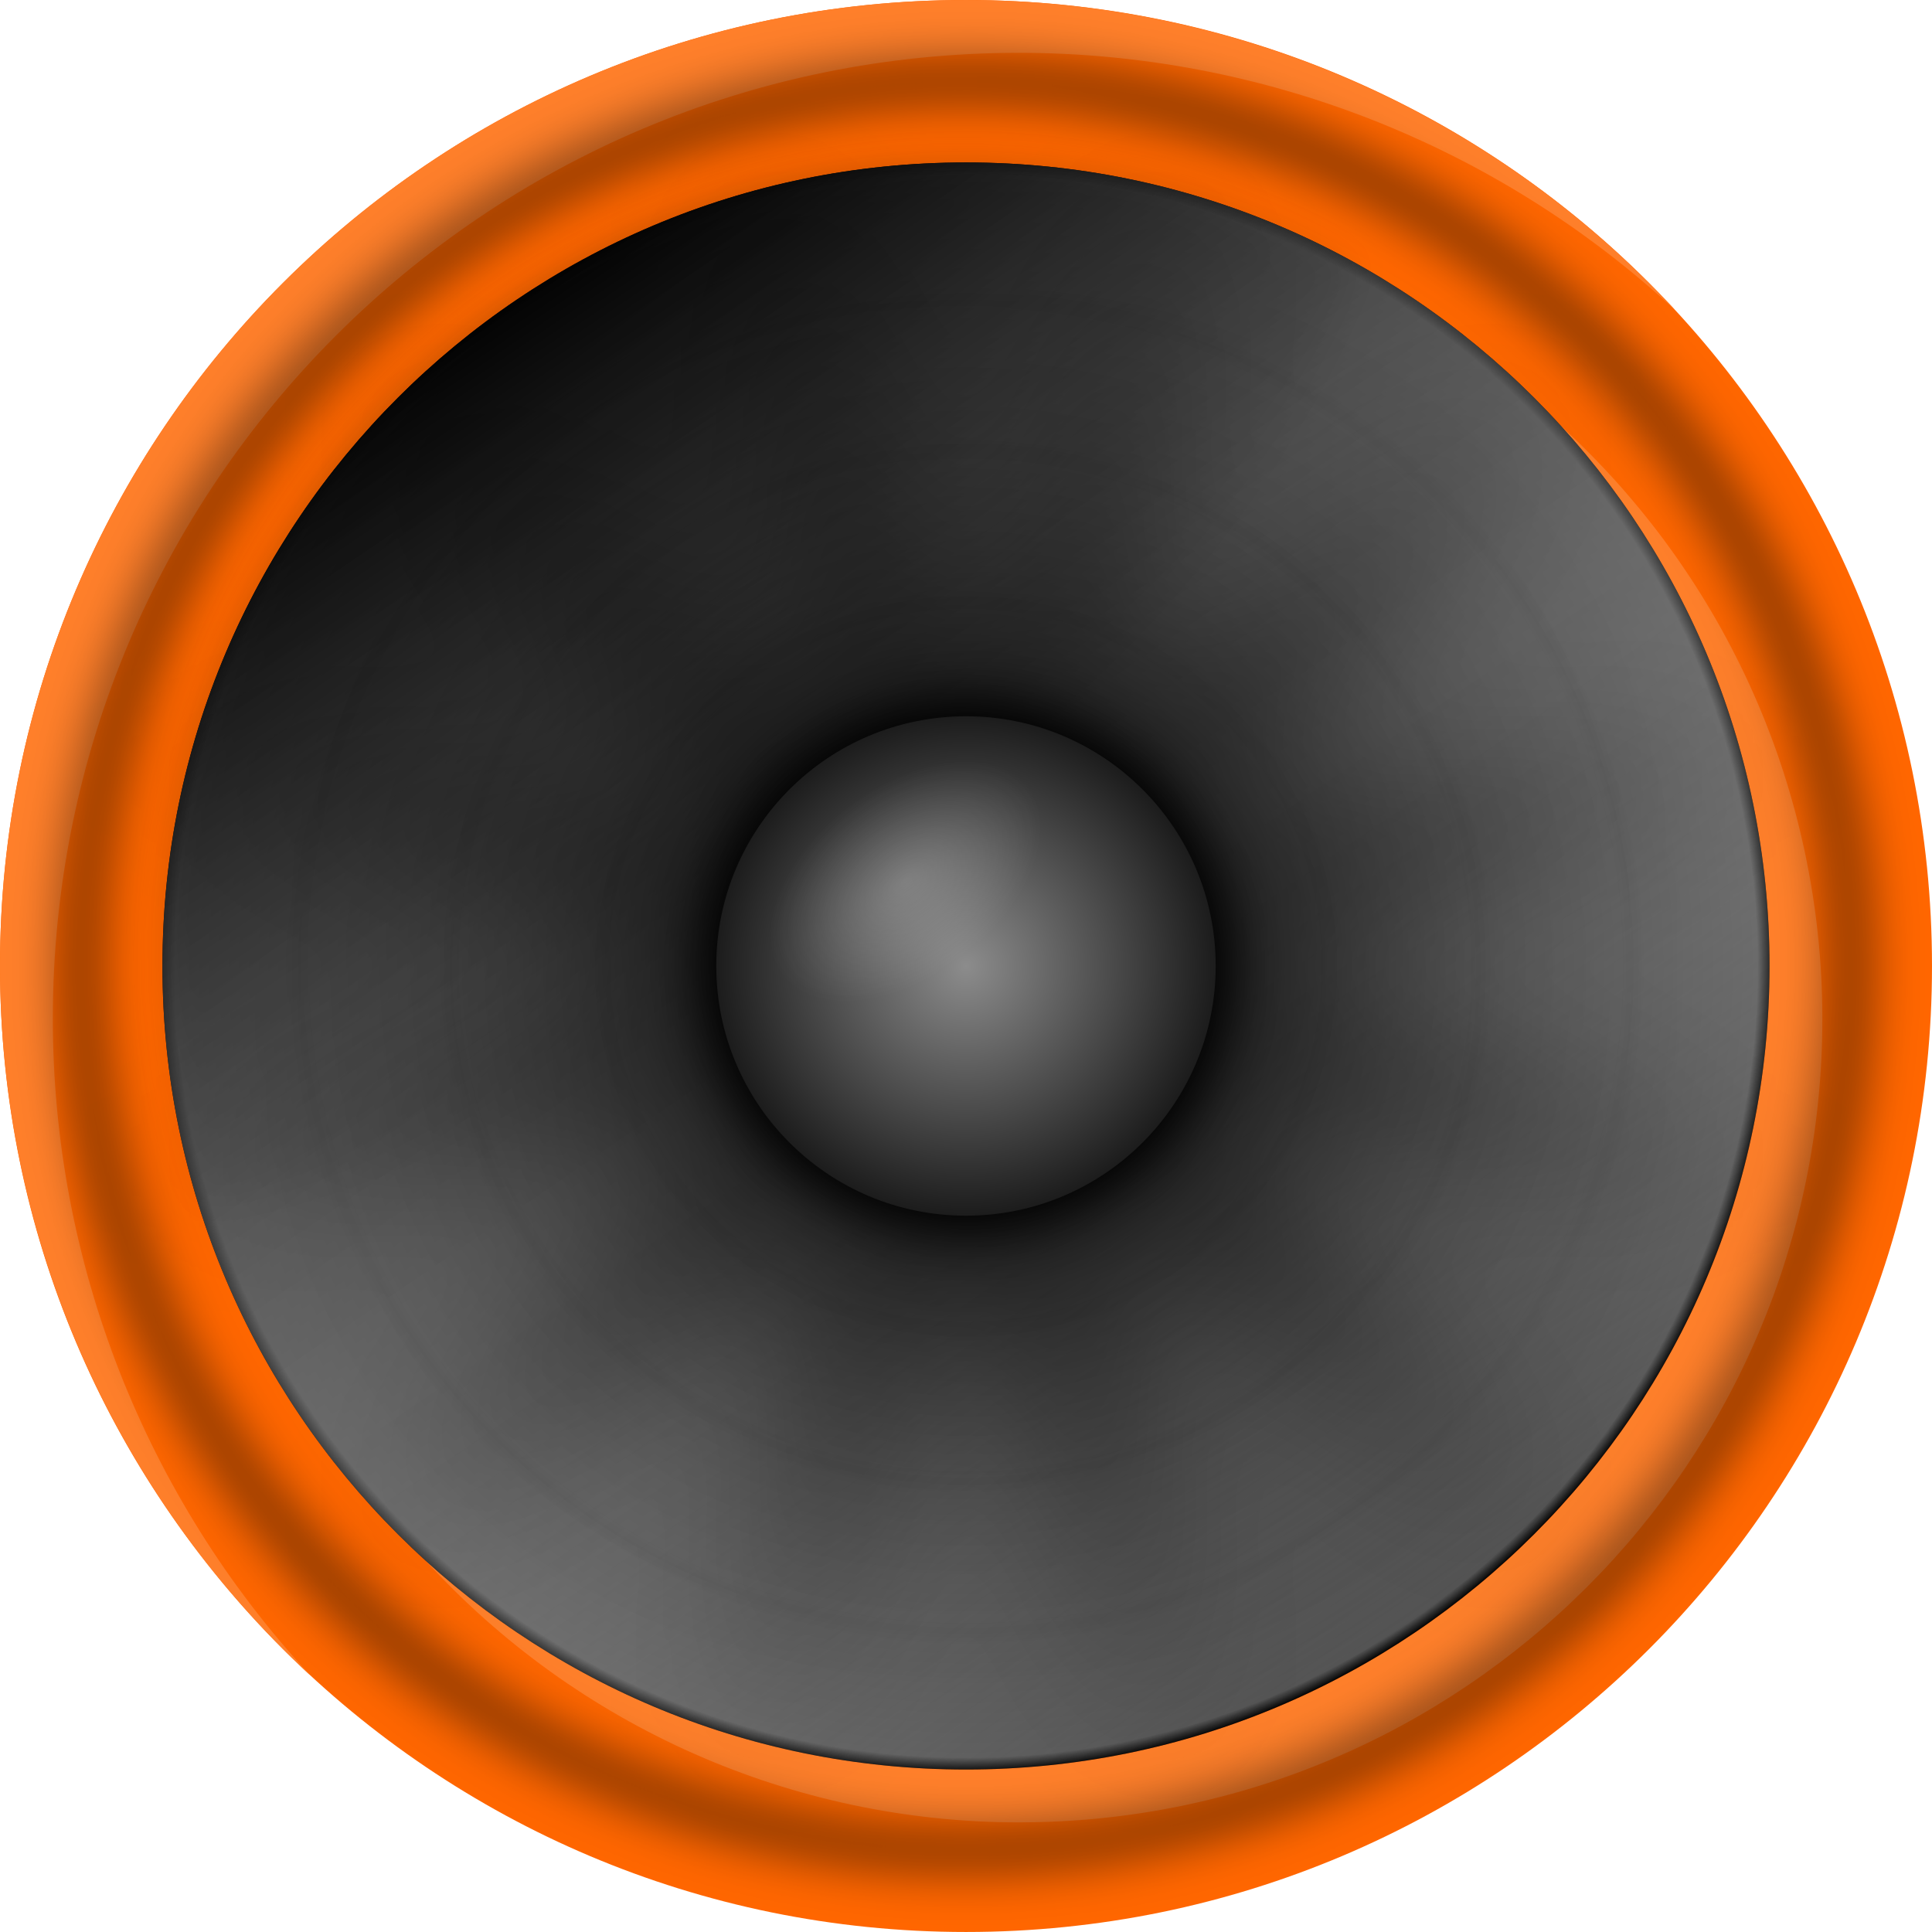
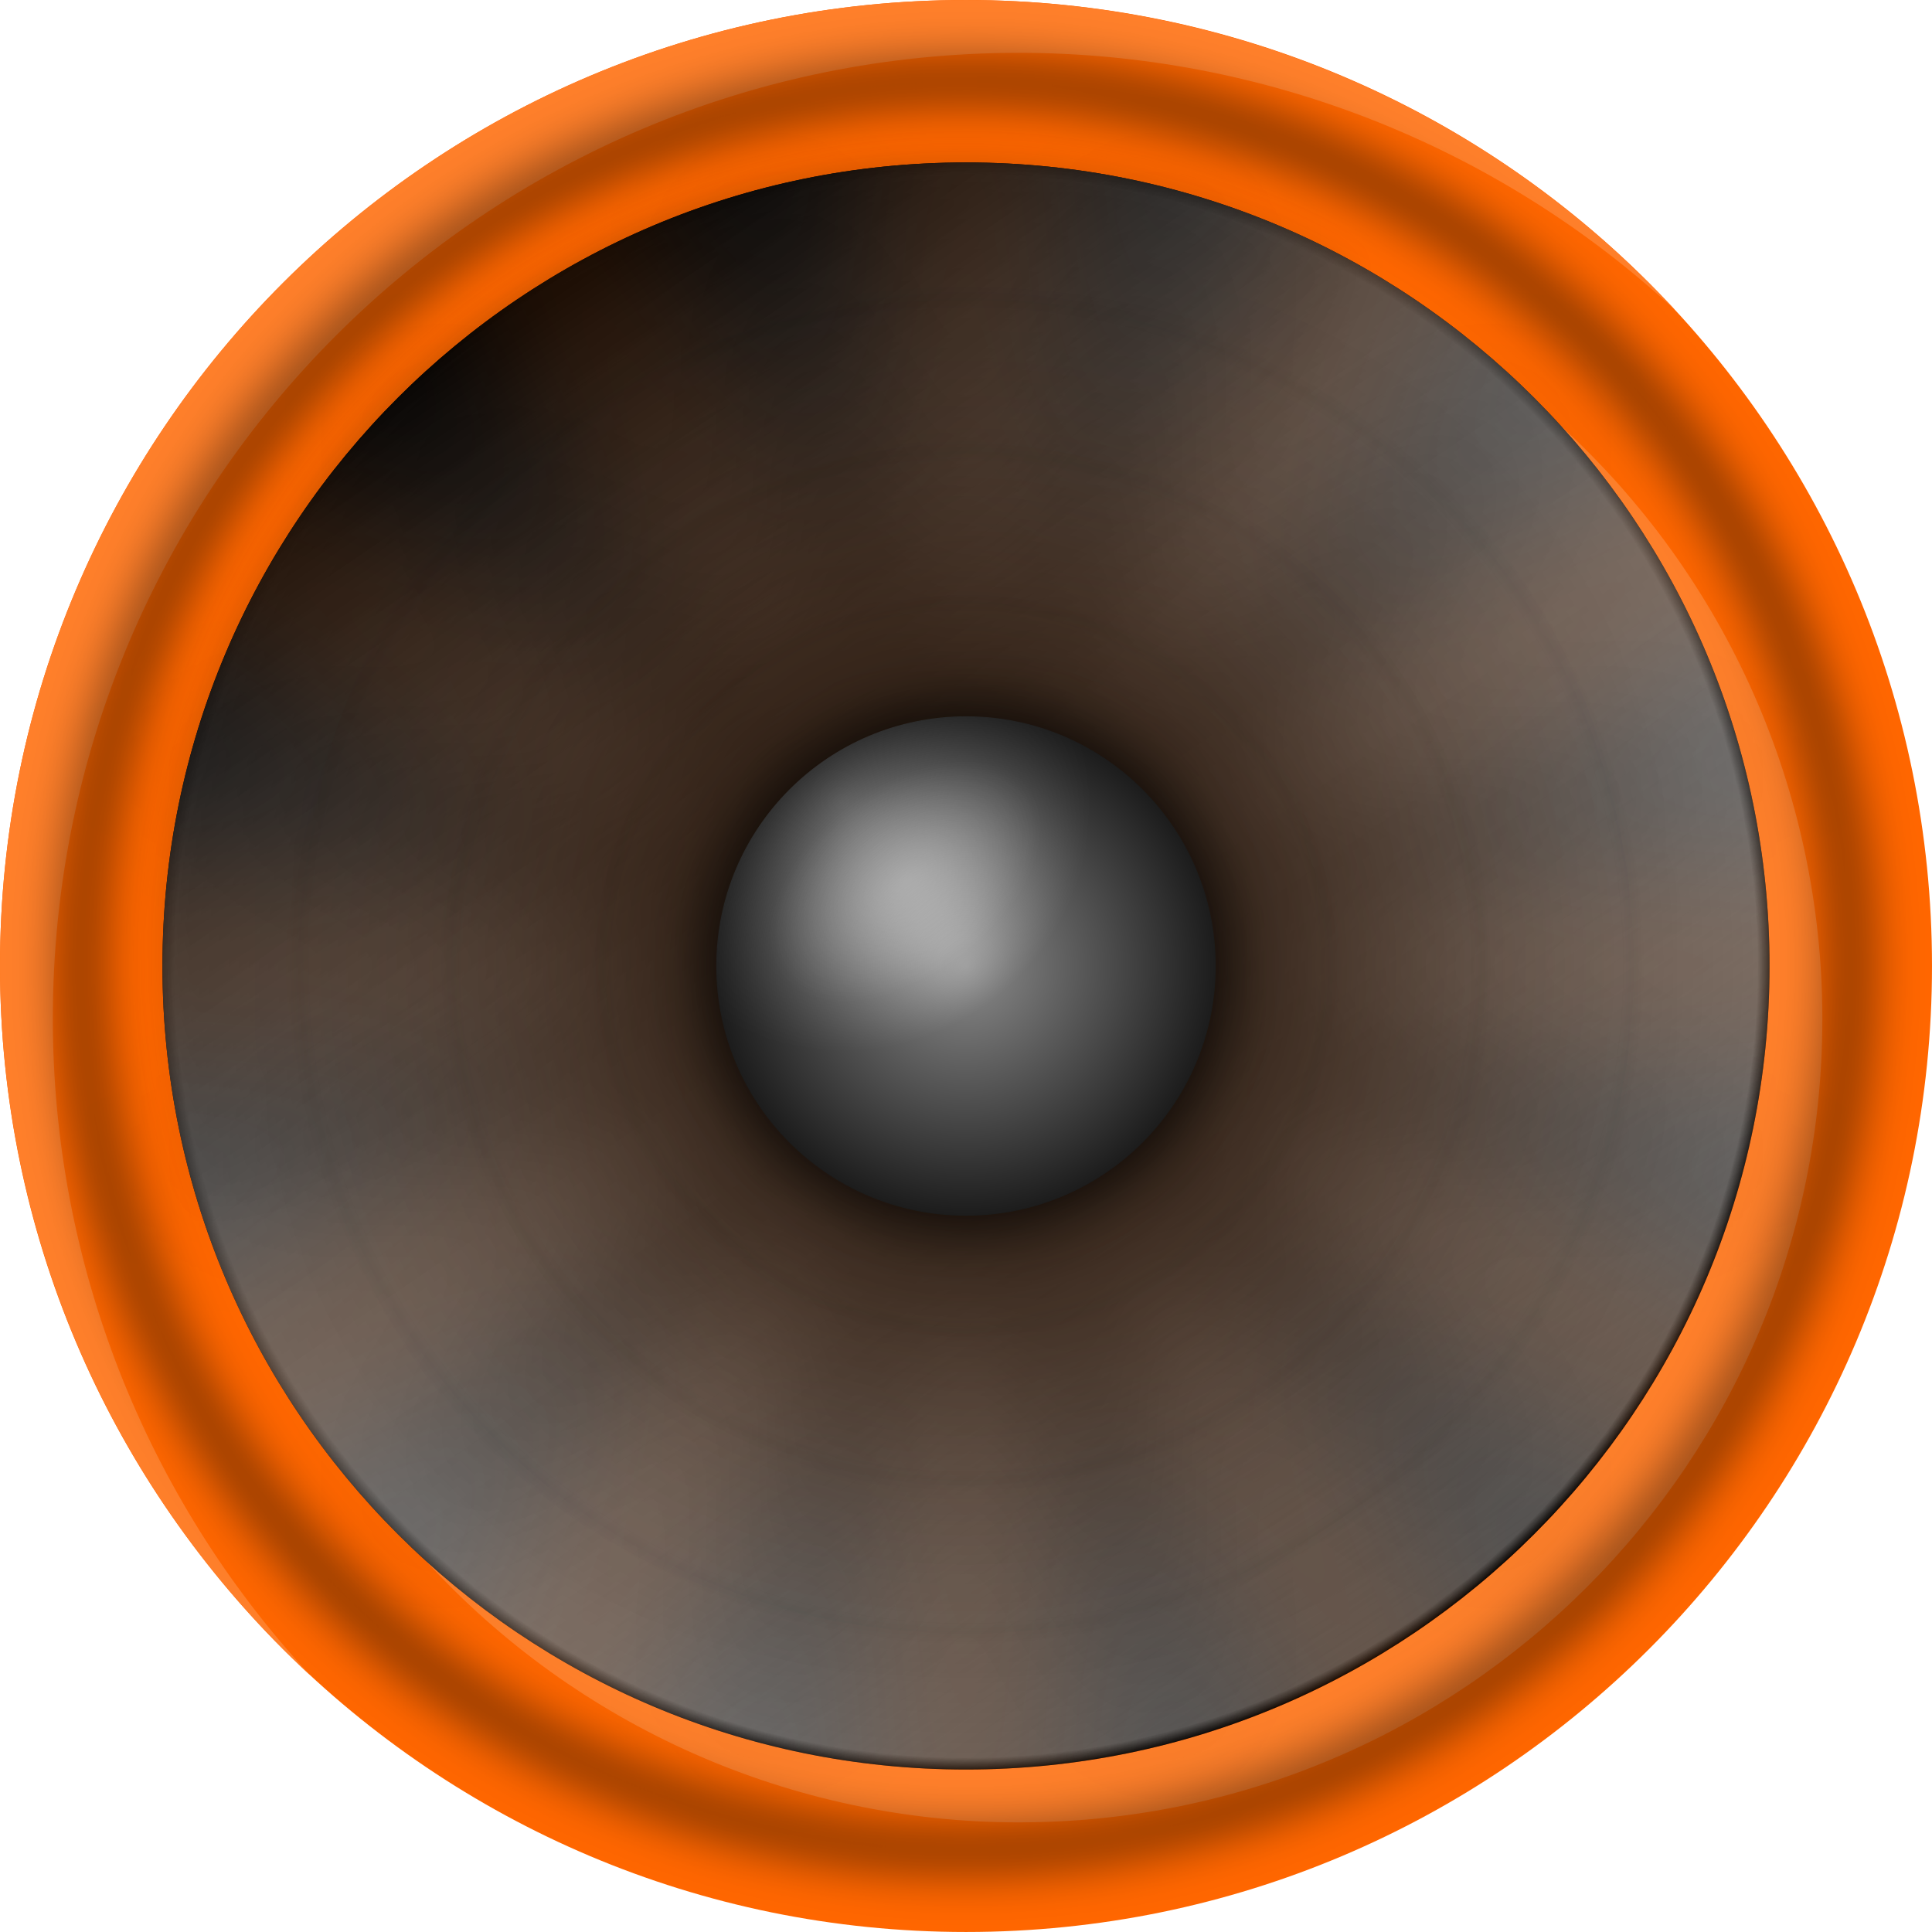
<svg xmlns="http://www.w3.org/2000/svg" xmlns:xlink="http://www.w3.org/1999/xlink" width="512" height="512" viewBox="0 0 135.467 135.467" version="1.1" id="svg5">&gt;
  <defs id="defs2">
+     <linearGradient id="linearGradient18">
+       <stop style="stop-color:#ffffff;stop-opacity:1;" offset="0" id="stop18" />
+       <stop style="stop-color:#ffffff;stop-opacity:0;" offset="1" id="stop19" />
+     </linearGradient>
    <linearGradient id="linearGradient49668">
      <stop style="stop-color:#000000;stop-opacity:1;" offset="0.208" id="stop49664" />
      <stop style="stop-color:#000000;stop-opacity:0;" offset="0.647" id="stop49666" />
    </linearGradient>
    <linearGradient id="linearGradient23044">
      <stop style="stop-color:#ffffff;stop-opacity:0.46;" offset="0" id="stop23040" />
      <stop style="stop-color:#ffffff;stop-opacity:0;" offset="0.744" id="stop23042" />
    </linearGradient>
    <linearGradient id="linearGradient12717">
      <stop style="stop-color:#000000;stop-opacity:1;" offset="0" id="stop12711" />
      <stop style="stop-color:#505050;stop-opacity:1;" offset="0.985" id="stop12713" />
      <stop style="stop-color:#000000;stop-opacity:1;" offset="1" id="stop12715" />
    </linearGradient>
    <linearGradient id="linearGradient11153">
      <stop style="stop-color:#8c8c8c;stop-opacity:1;" offset="0" id="stop11149" />
      <stop style="stop-color:#1c1c1c;stop-opacity:1;" offset="1" id="stop11151" />
    </linearGradient>
    <linearGradient id="linearGradient8872">
      <stop style="stop-color:#ffffff;stop-opacity:0;" offset="0" id="stop8868" />
      <stop style="stop-color:#000000;stop-opacity:1;" offset="1" id="stop8870" />
    </linearGradient>
    <rect x="-444.119" y="592.839" width="466.719" height="433.566" id="rect1259" />
    <radialGradient xlink:href="#linearGradient12717" id="radialGradient8874" cx="67.733" cy="67.733" fx="67.733" fy="67.733" r="56.342" gradientUnits="userSpaceOnUse" gradientTransform="translate(3.5603841e-6)" />
    <radialGradient xlink:href="#linearGradient11153" id="radialGradient11155" cx="192.789" cy="100.107" fx="192.789" fy="100.107" r="17.51" gradientUnits="userSpaceOnUse" gradientTransform="translate(-125.0562,-32.37369)" />
    <filter style="color-interpolation-filters:sRGB" id="filter11915" x="-0.672" y="-0.672" width="2.343" height="2.343">
      <feGaussianBlur stdDeviation="13.431" id="feGaussianBlur11917" />
    </filter>
    <linearGradient xlink:href="#linearGradient8872" id="linearGradient13445" x1="385.466" y1="146.146" x2="320.079" y2="50.416" gradientUnits="userSpaceOnUse" gradientTransform="translate(-285.0433,-30.54755)" />
    <rect x="-444.119" y="592.839" width="466.719" height="433.566" id="rect22076" />
    <filter style="color-interpolation-filters:sRGB" id="filter44116" x="-0.035" y="-0.035" width="1.069" height="1.069">
      <feGaussianBlur stdDeviation="1.819" id="feGaussianBlur44118" />
    </filter>
    <filter style="color-interpolation-filters:sRGB" id="filter4460" x="-0.115" y="-0.115" width="1.229" height="1.229">
      <feGaussianBlur stdDeviation="1.766" id="feGaussianBlur4462" />
    </filter>
    <filter style="color-interpolation-filters:sRGB" id="filter20474" x="-0.108" y="-0.108" width="1.217" height="1.217">
      <feGaussianBlur stdDeviation="5.011" id="feGaussianBlur20476" />
    </filter>
    <filter style="color-interpolation-filters:sRGB" id="filter20523" x="-0.009" y="-0.009" width="1.018" height="1.018">
      <feGaussianBlur stdDeviation="0.36" id="feGaussianBlur20525" />
    </filter>
    <radialGradient xlink:href="#linearGradient23044" id="radialGradient23046" cx="61.893" cy="59.15" fx="61.893" fy="59.15" r="11.645" gradientTransform="matrix(1,-0.7665189,0.4663176,0.6083576,-25.99525,73.25399)" gradientUnits="userSpaceOnUse" />
    <linearGradient xlink:href="#linearGradient49668" id="linearGradient49670" x1="15.762" y1="1.367" x2="84.499" y2="94.528" gradientUnits="userSpaceOnUse" />
    <filter style="color-interpolation-filters:sRGB" id="filter1770" x="-0.036" y="-0.042" width="1.073" height="1.083">
      <feGaussianBlur stdDeviation="1.269" id="feGaussianBlur1772" />
    </filter>
+     <radialGradient xlink:href="#linearGradient18" id="radialGradient19" cx="59.007" cy="56.239" fx="59.007" fy="56.239" r="17.51" gradientUnits="userSpaceOnUse" />
+     <clipPath clipPathUnits="userSpaceOnUse" id="clipPath20">
+       <circle style="display:inline;fill:url(#radialGradient21);fill-opacity:1;stroke:none;stroke-width:3.682;stroke-linecap:square;stroke-linejoin:round" id="circle20" cx="706.222" cy="191.794" r="70.131" />
+     </clipPath>
+     <radialGradient xlink:href="#linearGradient12717" id="radialGradient21" gradientUnits="userSpaceOnUse" gradientTransform="matrix(1.244729,0,0,1.244729,621.9123,107.4845)" cx="67.733" cy="67.733" fx="67.733" fy="67.733" r="56.342" />
+     <filter style="color-interpolation-filters:sRGB" id="filter21" x="-0.043" y="-0.043" width="1.085" height="1.085">
+       <feGaussianBlur stdDeviation="7.593" id="feGaussianBlur21" />
+     </filter>
  </defs>
  <g id="g2675" transform="translate(-222.6825,-15.49614)" style="display:inline">
    <circle style="fill:#ff6600;fill-opacity:1;stroke:none;stroke-width:3.556;stroke-linecap:square;stroke-linejoin:round" id="circle2669" cx="290.416" cy="83.229" r="67.733" />
    <path id="path2671" style="display:inline;opacity:1;fill:#ff7f2a;fill-opacity:1;stroke:none;stroke-width:3.556;stroke-linecap:square;stroke-linejoin:round" d="m 294.12,143.276 a 56.342,56.342 0 0 0 56.342,-56.342 56.342,56.342 0 0 0 -18.406,-41.641 56.342,56.342 0 0 1 14.701,37.937 56.342,56.342 0 0 1 -56.342,56.342 56.342,56.342 0 0 1 -37.937,-14.701 56.342,56.342 0 0 0 41.641,18.406 z m -49.711,-10.335 a 67.733,67.733 0 0 1 -18.022,-46.007 67.733,67.733 0 0 1 67.733,-67.733 67.733,67.733 0 0 1 46.004,18.025 67.733,67.733 0 0 0 -49.709,-21.729 67.733,67.733 0 0 0 -67.733,67.733 67.733,67.733 0 0 0 21.726,49.711 z" />
  </g>
  <g id="layer3" style="display:inline">
    <circle style="display:inline;fill:url(#radialGradient8874);fill-opacity:1;stroke:none;stroke-width:2.958;stroke-linecap:square;stroke-linejoin:round" id="path788-2" cx="67.733" cy="67.733" r="56.342" />
    <circle style="display:inline;opacity:1;mix-blend-mode:normal;fill:url(#linearGradient13445);fill-opacity:1;stroke:none;stroke-width:2.958;stroke-linecap:square;stroke-linejoin:round" id="path788-2-2" cx="67.733" cy="67.733" r="56.342" />
    <path id="path788-2-2-61" style="display:inline;opacity:0.28;mix-blend-mode:normal;fill:url(#linearGradient49670);fill-opacity:1;stroke:none;stroke-width:2.958;stroke-linecap:square;stroke-linejoin:round;filter:url(#filter1770)" d="M 67.733,11.391 A 56.342,56.342 0 0 0 11.391,67.733 56.342,56.342 0 0 0 13.951,84.504 33.599,67.198 49.96 0 0 63.427,60.275 33.599,67.198 49.96 0 0 94.96,18.412 56.342,56.342 0 0 0 67.733,11.391 Z" />
    <path style="display:inline;opacity:1;mix-blend-mode:normal;fill:#000000;fill-opacity:1;stroke-width:3.556;stroke-linecap:square;stroke-linejoin:round;filter:url(#filter20474)" id="path3284" d="M 236.102,60.83 199.809,27.688 210.363,75.69 195.502,28.842 180.642,75.69 191.196,27.688 154.902,60.83 188.044,24.536 140.041,35.09 186.89,20.23 140.041,5.369 188.044,15.923 154.902,-20.371 l 36.294,33.141 -10.554,-48.002 14.861,46.848 14.861,-46.848 -10.554,48.002 36.294,-33.141 -33.141,36.294 48.002,-10.554 -46.848,14.861 46.848,14.861 -48.002,-10.554 z" transform="translate(-127.7689,47.50372)" />
-     <circle style="display:inline;opacity:1;mix-blend-mode:normal;fill:#000000;fill-opacity:1;stroke:none;stroke-width:0.971;stroke-linecap:square;stroke-linejoin:round;filter:url(#filter4460)" id="circle3722" cx="67.733" cy="67.733" r="18.5" />
+     <path style="display:inline;opacity:0.16;fill:#ff6600;stroke-width:0.265;stroke-linecap:round;stroke-linejoin:round;stroke-miterlimit:12;paint-order:markers stroke fill;filter:url(#filter21)" id="path18" d="M 706.222,-21.832 714.515,160.842 813.035,6.789 728.88,169.136 891.227,84.981 737.174,183.501 l 182.674,8.294 -182.674,8.294 154.053,98.519 -162.347,-84.155 84.155,162.347 -98.519,-154.053 -8.294,182.674 -8.294,-182.674 -98.519,154.053 84.155,-162.347 -162.347,84.155 154.053,-98.519 -182.674,-8.294 182.674,-8.294 L 521.216,84.981 683.563,169.136 599.409,6.789 697.928,160.842 Z" transform="matrix(0.8033875,0,0,0.8033875,-499.6365,-86.35169)" clip-path="url(#clipPath20)" />
+     <circle style="display:inline;opacity:0.574;mix-blend-mode:normal;fill:#000000;fill-opacity:1;stroke:none;stroke-width:0.971;stroke-linecap:square;stroke-linejoin:round;filter:url(#filter4460)" id="circle3722" cx="67.733" cy="67.733" r="18.5" />
    <circle style="display:inline;opacity:0.621;mix-blend-mode:normal;fill:#000000;fill-opacity:1;stroke:none;stroke-width:1.26;stroke-linecap:square;stroke-linejoin:round;filter:url(#filter11915)" id="path788-2-0-6" cx="67.733" cy="67.733" r="24" />
    <circle style="display:inline;opacity:1;fill:url(#radialGradient11155);fill-opacity:1;stroke:none;stroke-width:2.571;stroke-linecap:square;stroke-linejoin:round" id="path11147" cx="67.733" cy="67.733" r="17.51" />
+     <circle style="display:inline;opacity:1;mix-blend-mode:overlay;fill:url(#radialGradient19);stroke:none;stroke-width:2.571;stroke-linecap:square;stroke-linejoin:round" id="circle18" cx="67.733" cy="67.733" r="17.51" />
    <path id="path11147-5" style="display:inline;opacity:0.464;fill:url(#radialGradient23046);fill-opacity:1;stroke:none;stroke-width:2.571;stroke-linecap:square;stroke-linejoin:round" d="M 69.321,52.87 A 17.51,17.51 0 0 0 51.836,69.719 17.51,17.51 0 0 0 57.641,70.722 17.51,17.51 0 0 0 75.126,53.861 17.51,17.51 0 0 0 69.321,52.87 Z" />
    <path id="path788-4" style="display:inline;opacity:0.8;mix-blend-mode:multiply;fill:#000000;stroke:none;stroke-width:3.556;stroke-linecap:square;stroke-linejoin:round;filter:url(#filter44116)" d="m 67.359,4.786 c -13.663,0.079 -27.387,4.764 -38.202,13.206 -10.749,8.335 -18.688,20.18 -22.195,33.317 -2.477,9.204 -2.851,18.861 -1.067,28.226 2.76,14.699 11.037,28.393 22.854,37.637 10.496,8.27 23.666,13.101 36.961,13.477 12.182,0.409 24.511,-2.8 34.899,-9.235 6.82,-4.164 12.863,-9.672 17.661,-16.139 2.778,-3.748 5.08,-7.724 6.986,-11.991 3.63,-8.153 5.489,-17.063 5.422,-25.946 C 130.628,53.845 126.029,40.353 117.812,29.591 110.708,20.227 100.912,12.954 89.91,8.826 82.742,6.122 75.049,4.707 67.359,4.786 Z m 0.441,1.846 c 17.558,0.026 35.004,7.962 46.339,21.412 10.443,12.173 15.854,28.576 14.464,44.577 -1.168,14.768 -7.883,29.055 -18.657,39.247 -10.34,9.918 -24.249,16.059 -38.57,16.84 -14.106,0.864 -28.482,-3.324 -39.833,-11.764 -11.208,-8.22 -19.51,-20.354 -22.932,-33.841 -3.534,-13.512 -2.287,-28.242 3.63,-40.907 5.952,-12.969 16.568,-23.771 29.549,-29.744 8.107,-3.805 17.054,-5.81 26.01,-5.821 z" />
    <path id="path13239" style="color:#000000;display:inline;opacity:0.048;fill:#000000;stroke-width:1.062;stroke-linecap:square;stroke-linejoin:round;-inkscape-stroke:none;filter:url(#filter20523)" d="m 67.733,20.733 c -25.954,0 -47,21.046 -47,47 0,25.954 21.046,47 47,47 25.954,0 47,-21.046 47,-47 0,-25.954 -21.046,-47 -47,-47 z m 0,0.531 c 25.667,0 46.469,20.802 46.469,46.469 0,25.667 -20.802,46.469 -46.469,46.469 -25.667,0 -46.469,-20.802 -46.469,-46.469 0,-25.667 20.802,-46.469 46.469,-46.469 z m 0,10.09 c -20.088,0 -36.379,16.291 -36.379,36.379 0,20.088 16.291,36.379 36.379,36.379 20.088,0 36.379,-16.291 36.379,-36.379 0,-20.088 -16.291,-36.379 -36.379,-36.379 z m 0,0.531 c 19.801,1e-6 35.847,16.046 35.847,35.847 0,19.801 -16.046,35.847 -35.847,35.847 -19.801,0 -35.847,-16.046 -35.847,-35.847 0,-19.801 16.046,-35.847 35.847,-35.847 z m 0,10.09 c -14.222,0 -25.757,11.535 -25.757,25.757 0,14.222 11.535,25.757 25.757,25.757 14.222,0 25.757,-11.535 25.757,-25.757 0,-14.222 -11.535,-25.757 -25.757,-25.757 z m 0,0.531 c 13.935,0 25.226,11.291 25.226,25.226 0,13.935 -11.291,25.226 -25.226,25.226 -13.935,0 -25.226,-11.291 -25.226,-25.226 0,-13.935 11.291,-25.226 25.226,-25.226 z" />
  </g>
</svg>
